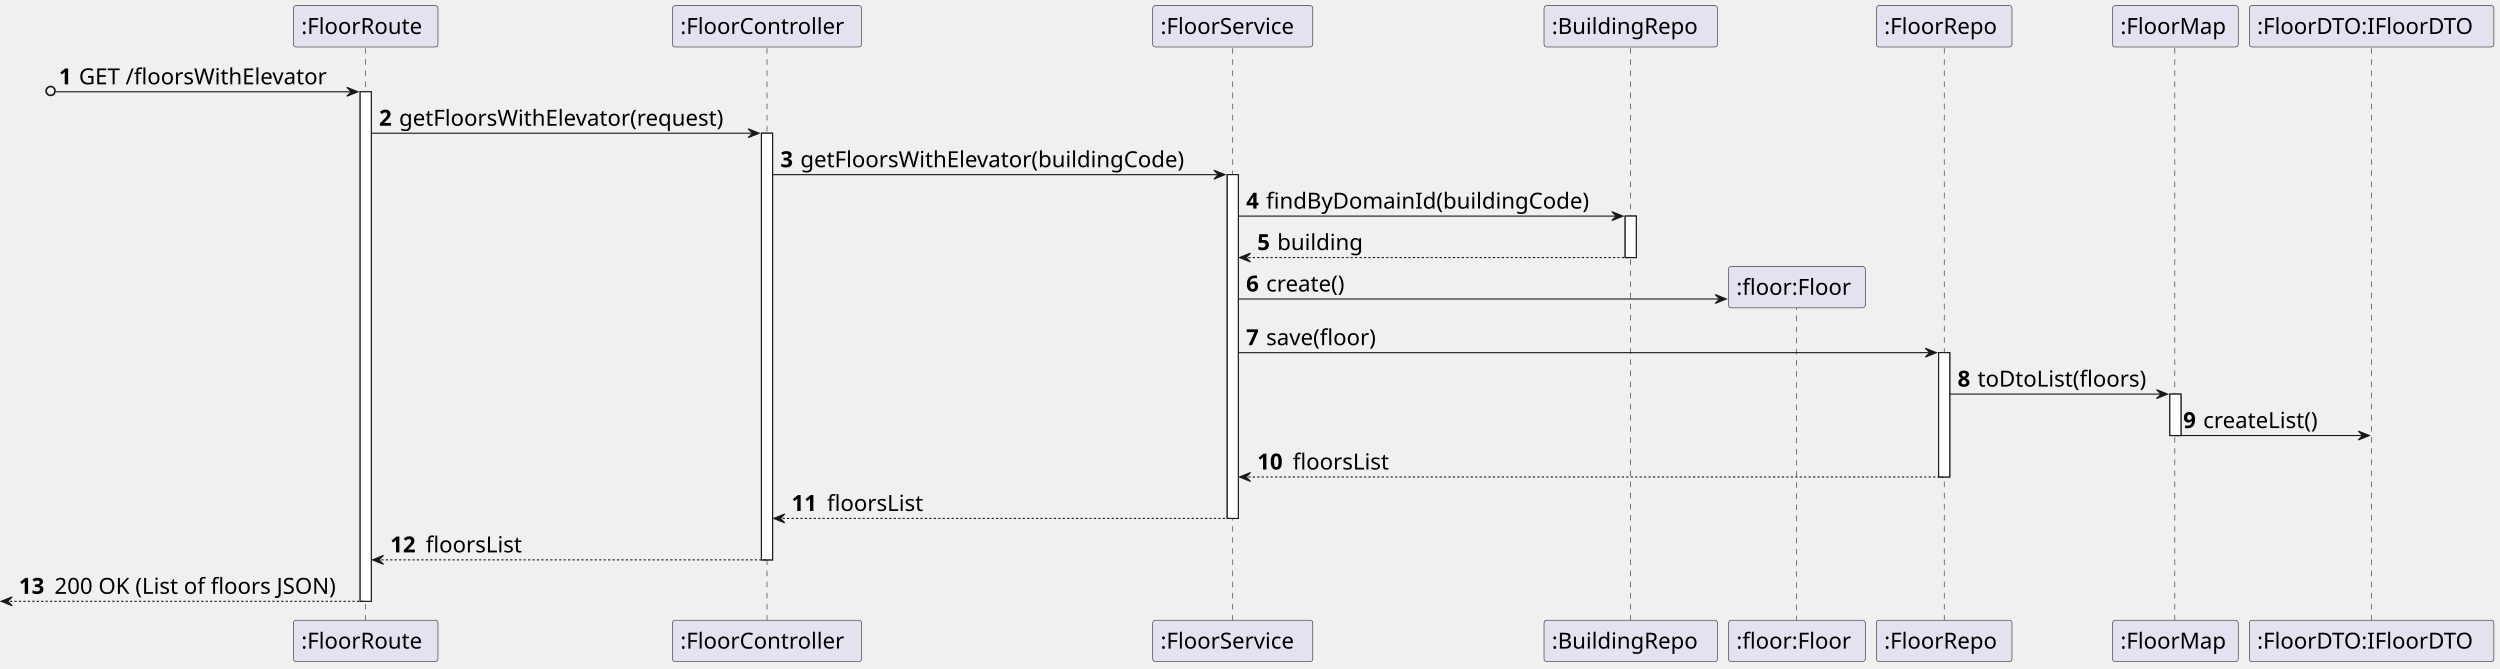
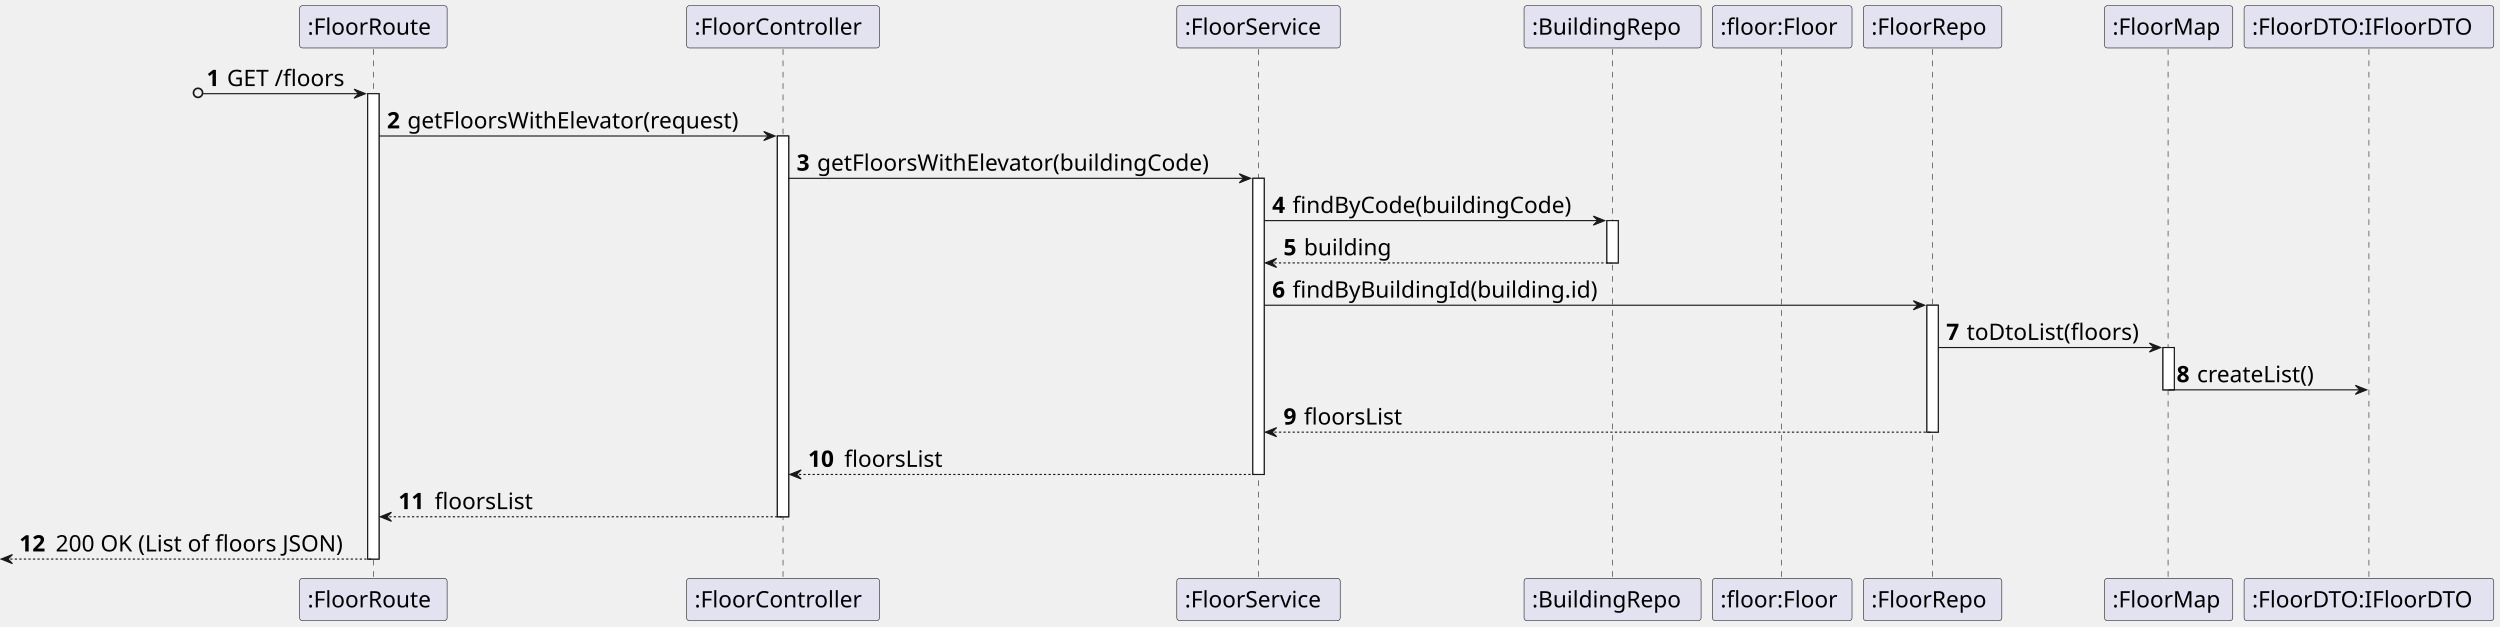
- <svg xmlns="http://www.w3.org/2000/svg" contentStyleType="text/css" height="601px" preserveAspectRatio="none" style="width:2249px;height:601px;background:#FFFFFF;" version="1.1" viewBox="0 0 2249 601" width="2249px" zoomAndPan="magnify">
+ <svg xmlns="http://www.w3.org/2000/svg" contentStyleType="text/css" height="552px" preserveAspectRatio="none" style="width:2203px;height:552px;background:#FFFFFF;" version="1.1" viewBox="0 0 2203 552" width="2203px" zoomAndPan="magnify">
  <defs />
  <g>
-     <rect fill="#FFFFFF" height="458.375" style="stroke:#181818;stroke-width:1.0;" width="10" x="324" y="82.562" />
-     <rect fill="#FFFFFF" height="383.812" style="stroke:#181818;stroke-width:1.0;" width="10" x="685" y="119.844" />
-     <rect fill="#FFFFFF" height="309.25" style="stroke:#181818;stroke-width:1.0;" width="10" x="1104" y="157.125" />
-     <rect fill="#FFFFFF" height="37.281" style="stroke:#181818;stroke-width:1.0;" width="10" x="1462" y="194.406" />
-     <rect fill="#FFFFFF" height="111.844" style="stroke:#181818;stroke-width:1.0;" width="10" x="1744" y="317.25" />
-     <rect fill="#FFFFFF" height="37.281" style="stroke:#181818;stroke-width:1.0;" width="10" x="1952" y="354.531" />
-     <line style="stroke:#181818;stroke-width:0.5;stroke-dasharray:5.0,5.0;" x1="329" x2="329" y1="43.281" y2="558.938" />
-     <line style="stroke:#181818;stroke-width:0.5;stroke-dasharray:5.0,5.0;" x1="690" x2="690" y1="43.281" y2="558.938" />
-     <line style="stroke:#181818;stroke-width:0.5;stroke-dasharray:5.0,5.0;" x1="1109" x2="1109" y1="43.281" y2="558.938" />
-     <line style="stroke:#181818;stroke-width:0.5;stroke-dasharray:5.0,5.0;" x1="1467" x2="1467" y1="43.281" y2="558.938" />
-     <line style="stroke:#181818;stroke-width:0.5;stroke-dasharray:5.0,5.0;" x1="1616" x2="1616" y1="273.828" y2="558.938" />
-     <line style="stroke:#181818;stroke-width:0.5;stroke-dasharray:5.0,5.0;" x1="1749" x2="1749" y1="43.281" y2="558.938" />
-     <line style="stroke:#181818;stroke-width:0.5;stroke-dasharray:5.0,5.0;" x1="1956.5" x2="1956.5" y1="43.281" y2="558.938" />
-     <line style="stroke:#181818;stroke-width:0.5;stroke-dasharray:5.0,5.0;" x1="2133.5" x2="2133.5" y1="43.281" y2="558.938" />
+     <rect fill="#FFFFFF" height="410.094" style="stroke:#181818;stroke-width:1.0;" width="10" x="324" y="82.562" />
+     <rect fill="#FFFFFF" height="335.531" style="stroke:#181818;stroke-width:1.0;" width="10" x="685" y="119.844" />
+     <rect fill="#FFFFFF" height="260.969" style="stroke:#181818;stroke-width:1.0;" width="10" x="1104" y="157.125" />
+     <rect fill="#FFFFFF" height="37.281" style="stroke:#181818;stroke-width:1.0;" width="10" x="1416" y="194.406" />
+     <rect fill="#FFFFFF" height="111.844" style="stroke:#181818;stroke-width:1.0;" width="10" x="1698" y="268.969" />
+     <rect fill="#FFFFFF" height="37.281" style="stroke:#181818;stroke-width:1.0;" width="10" x="1906" y="306.25" />
+     <line style="stroke:#181818;stroke-width:0.5;stroke-dasharray:5.0,5.0;" x1="329" x2="329" y1="43.281" y2="510.656" />
+     <line style="stroke:#181818;stroke-width:0.5;stroke-dasharray:5.0,5.0;" x1="690" x2="690" y1="43.281" y2="510.656" />
+     <line style="stroke:#181818;stroke-width:0.5;stroke-dasharray:5.0,5.0;" x1="1109" x2="1109" y1="43.281" y2="510.656" />
+     <line style="stroke:#181818;stroke-width:0.5;stroke-dasharray:5.0,5.0;" x1="1421" x2="1421" y1="43.281" y2="510.656" />
+     <line style="stroke:#181818;stroke-width:0.5;stroke-dasharray:5.0,5.0;" x1="1570" x2="1570" y1="43.281" y2="510.656" />
+     <line style="stroke:#181818;stroke-width:0.5;stroke-dasharray:5.0,5.0;" x1="1703" x2="1703" y1="43.281" y2="510.656" />
+     <line style="stroke:#181818;stroke-width:0.5;stroke-dasharray:5.0,5.0;" x1="1910.5" x2="1910.5" y1="43.281" y2="510.656" />
+     <line style="stroke:#181818;stroke-width:0.5;stroke-dasharray:5.0,5.0;" x1="2087.5" x2="2087.5" y1="43.281" y2="510.656" />
    <rect fill="#E2E2F0" height="37.281" rx="2.5" ry="2.5" style="stroke:#181818;stroke-width:0.5;" width="130" x="264" y="5" />
    <text fill="#000000" font-family="sans-serif" font-size="20" lengthAdjust="spacing" textLength="116" x="271" y="30.564">:FloorRoute</text>
-     <rect fill="#E2E2F0" height="37.281" rx="2.5" ry="2.5" style="stroke:#181818;stroke-width:0.5;" width="130" x="264" y="557.938" />
-     <text fill="#000000" font-family="sans-serif" font-size="20" lengthAdjust="spacing" textLength="116" x="271" y="583.502">:FloorRoute</text>
+     <rect fill="#E2E2F0" height="37.281" rx="2.5" ry="2.5" style="stroke:#181818;stroke-width:0.5;" width="130" x="264" y="509.656" />
+     <text fill="#000000" font-family="sans-serif" font-size="20" lengthAdjust="spacing" textLength="116" x="271" y="535.221">:FloorRoute</text>
    <rect fill="#E2E2F0" height="37.281" rx="2.5" ry="2.5" style="stroke:#181818;stroke-width:0.5;" width="170" x="605" y="5" />
    <text fill="#000000" font-family="sans-serif" font-size="20" lengthAdjust="spacing" textLength="156" x="612" y="30.564">:FloorController</text>
-     <rect fill="#E2E2F0" height="37.281" rx="2.5" ry="2.5" style="stroke:#181818;stroke-width:0.5;" width="170" x="605" y="557.938" />
-     <text fill="#000000" font-family="sans-serif" font-size="20" lengthAdjust="spacing" textLength="156" x="612" y="583.502">:FloorController</text>
+     <rect fill="#E2E2F0" height="37.281" rx="2.5" ry="2.5" style="stroke:#181818;stroke-width:0.5;" width="170" x="605" y="509.656" />
+     <text fill="#000000" font-family="sans-serif" font-size="20" lengthAdjust="spacing" textLength="156" x="612" y="535.221">:FloorController</text>
    <rect fill="#E2E2F0" height="37.281" rx="2.5" ry="2.5" style="stroke:#181818;stroke-width:0.5;" width="144" x="1037" y="5" />
    <text fill="#000000" font-family="sans-serif" font-size="20" lengthAdjust="spacing" textLength="130" x="1044" y="30.564">:FloorService</text>
-     <rect fill="#E2E2F0" height="37.281" rx="2.5" ry="2.5" style="stroke:#181818;stroke-width:0.5;" width="144" x="1037" y="557.938" />
-     <text fill="#000000" font-family="sans-serif" font-size="20" lengthAdjust="spacing" textLength="130" x="1044" y="583.502">:FloorService</text>
-     <rect fill="#E2E2F0" height="37.281" rx="2.5" ry="2.5" style="stroke:#181818;stroke-width:0.5;" width="156" x="1389" y="5" />
-     <text fill="#000000" font-family="sans-serif" font-size="20" lengthAdjust="spacing" textLength="142" x="1396" y="30.564">:BuildingRepo</text>
-     <rect fill="#E2E2F0" height="37.281" rx="2.5" ry="2.5" style="stroke:#181818;stroke-width:0.5;" width="156" x="1389" y="557.938" />
-     <text fill="#000000" font-family="sans-serif" font-size="20" lengthAdjust="spacing" textLength="142" x="1396" y="583.502">:BuildingRepo</text>
-     <rect fill="#E2E2F0" height="37.281" rx="2.5" ry="2.5" style="stroke:#181818;stroke-width:0.5;" width="123" x="1555" y="557.938" />
-     <text fill="#000000" font-family="sans-serif" font-size="20" lengthAdjust="spacing" textLength="109" x="1562" y="583.502">:floor:Floor</text>
-     <rect fill="#E2E2F0" height="37.281" rx="2.5" ry="2.5" style="stroke:#181818;stroke-width:0.5;" width="122" x="1688" y="5" />
-     <text fill="#000000" font-family="sans-serif" font-size="20" lengthAdjust="spacing" textLength="108" x="1695" y="30.564">:FloorRepo</text>
-     <rect fill="#E2E2F0" height="37.281" rx="2.5" ry="2.5" style="stroke:#181818;stroke-width:0.5;" width="122" x="1688" y="557.938" />
-     <text fill="#000000" font-family="sans-serif" font-size="20" lengthAdjust="spacing" textLength="108" x="1695" y="583.502">:FloorRepo</text>
-     <rect fill="#E2E2F0" height="37.281" rx="2.5" ry="2.5" style="stroke:#181818;stroke-width:0.5;" width="113" x="1900.5" y="5" />
-     <text fill="#000000" font-family="sans-serif" font-size="20" lengthAdjust="spacing" textLength="99" x="1907.5" y="30.564">:FloorMap</text>
-     <rect fill="#E2E2F0" height="37.281" rx="2.5" ry="2.5" style="stroke:#181818;stroke-width:0.5;" width="113" x="1900.5" y="557.938" />
-     <text fill="#000000" font-family="sans-serif" font-size="20" lengthAdjust="spacing" textLength="99" x="1907.5" y="583.502">:FloorMap</text>
-     <rect fill="#E2E2F0" height="37.281" rx="2.5" ry="2.5" style="stroke:#181818;stroke-width:0.5;" width="220" x="2023.5" y="5" />
-     <text fill="#000000" font-family="sans-serif" font-size="20" lengthAdjust="spacing" textLength="206" x="2030.5" y="30.564">:FloorDTO:IFloorDTO</text>
-     <rect fill="#E2E2F0" height="37.281" rx="2.5" ry="2.5" style="stroke:#181818;stroke-width:0.5;" width="220" x="2023.5" y="557.938" />
-     <text fill="#000000" font-family="sans-serif" font-size="20" lengthAdjust="spacing" textLength="206" x="2030.5" y="583.502">:FloorDTO:IFloorDTO</text>
-     <rect fill="#FFFFFF" height="458.375" style="stroke:#181818;stroke-width:1.0;" width="10" x="324" y="82.562" />
-     <rect fill="#FFFFFF" height="383.812" style="stroke:#181818;stroke-width:1.0;" width="10" x="685" y="119.844" />
-     <rect fill="#FFFFFF" height="309.25" style="stroke:#181818;stroke-width:1.0;" width="10" x="1104" y="157.125" />
-     <rect fill="#FFFFFF" height="37.281" style="stroke:#181818;stroke-width:1.0;" width="10" x="1462" y="194.406" />
-     <rect fill="#FFFFFF" height="111.844" style="stroke:#181818;stroke-width:1.0;" width="10" x="1744" y="317.25" />
-     <rect fill="#FFFFFF" height="37.281" style="stroke:#181818;stroke-width:1.0;" width="10" x="1952" y="354.531" />
-     <ellipse cx="45.5" cy="81.812" fill="none" rx="4" ry="4" style="stroke:#181818;stroke-width:1.5;" />
+     <rect fill="#E2E2F0" height="37.281" rx="2.5" ry="2.5" style="stroke:#181818;stroke-width:0.5;" width="144" x="1037" y="509.656" />
+     <text fill="#000000" font-family="sans-serif" font-size="20" lengthAdjust="spacing" textLength="130" x="1044" y="535.221">:FloorService</text>
+     <rect fill="#E2E2F0" height="37.281" rx="2.5" ry="2.5" style="stroke:#181818;stroke-width:0.5;" width="156" x="1343" y="5" />
+     <text fill="#000000" font-family="sans-serif" font-size="20" lengthAdjust="spacing" textLength="142" x="1350" y="30.564">:BuildingRepo</text>
+     <rect fill="#E2E2F0" height="37.281" rx="2.5" ry="2.5" style="stroke:#181818;stroke-width:0.5;" width="156" x="1343" y="509.656" />
+     <text fill="#000000" font-family="sans-serif" font-size="20" lengthAdjust="spacing" textLength="142" x="1350" y="535.221">:BuildingRepo</text>
+     <rect fill="#E2E2F0" height="37.281" rx="2.5" ry="2.5" style="stroke:#181818;stroke-width:0.5;" width="123" x="1509" y="5" />
+     <text fill="#000000" font-family="sans-serif" font-size="20" lengthAdjust="spacing" textLength="109" x="1516" y="30.564">:floor:Floor</text>
+     <rect fill="#E2E2F0" height="37.281" rx="2.5" ry="2.5" style="stroke:#181818;stroke-width:0.5;" width="123" x="1509" y="509.656" />
+     <text fill="#000000" font-family="sans-serif" font-size="20" lengthAdjust="spacing" textLength="109" x="1516" y="535.221">:floor:Floor</text>
+     <rect fill="#E2E2F0" height="37.281" rx="2.5" ry="2.5" style="stroke:#181818;stroke-width:0.5;" width="122" x="1642" y="5" />
+     <text fill="#000000" font-family="sans-serif" font-size="20" lengthAdjust="spacing" textLength="108" x="1649" y="30.564">:FloorRepo</text>
+     <rect fill="#E2E2F0" height="37.281" rx="2.5" ry="2.5" style="stroke:#181818;stroke-width:0.5;" width="122" x="1642" y="509.656" />
+     <text fill="#000000" font-family="sans-serif" font-size="20" lengthAdjust="spacing" textLength="108" x="1649" y="535.221">:FloorRepo</text>
+     <rect fill="#E2E2F0" height="37.281" rx="2.5" ry="2.5" style="stroke:#181818;stroke-width:0.5;" width="113" x="1854.5" y="5" />
+     <text fill="#000000" font-family="sans-serif" font-size="20" lengthAdjust="spacing" textLength="99" x="1861.5" y="30.564">:FloorMap</text>
+     <rect fill="#E2E2F0" height="37.281" rx="2.5" ry="2.5" style="stroke:#181818;stroke-width:0.5;" width="113" x="1854.5" y="509.656" />
+     <text fill="#000000" font-family="sans-serif" font-size="20" lengthAdjust="spacing" textLength="99" x="1861.5" y="535.221">:FloorMap</text>
+     <rect fill="#E2E2F0" height="37.281" rx="2.5" ry="2.5" style="stroke:#181818;stroke-width:0.5;" width="220" x="1977.5" y="5" />
+     <text fill="#000000" font-family="sans-serif" font-size="20" lengthAdjust="spacing" textLength="206" x="1984.5" y="30.564">:FloorDTO:IFloorDTO</text>
+     <rect fill="#E2E2F0" height="37.281" rx="2.5" ry="2.5" style="stroke:#181818;stroke-width:0.5;" width="220" x="1977.5" y="509.656" />
+     <text fill="#000000" font-family="sans-serif" font-size="20" lengthAdjust="spacing" textLength="206" x="1984.5" y="535.221">:FloorDTO:IFloorDTO</text>
+     <rect fill="#FFFFFF" height="410.094" style="stroke:#181818;stroke-width:1.0;" width="10" x="324" y="82.562" />
+     <rect fill="#FFFFFF" height="335.531" style="stroke:#181818;stroke-width:1.0;" width="10" x="685" y="119.844" />
+     <rect fill="#FFFFFF" height="260.969" style="stroke:#181818;stroke-width:1.0;" width="10" x="1104" y="157.125" />
+     <rect fill="#FFFFFF" height="37.281" style="stroke:#181818;stroke-width:1.0;" width="10" x="1416" y="194.406" />
+     <rect fill="#FFFFFF" height="111.844" style="stroke:#181818;stroke-width:1.0;" width="10" x="1698" y="268.969" />
+     <rect fill="#FFFFFF" height="37.281" style="stroke:#181818;stroke-width:1.0;" width="10" x="1906" y="306.25" />
+     <ellipse cx="174.5" cy="81.812" fill="none" rx="4" ry="4" style="stroke:#181818;stroke-width:1.5;" />
    <polygon fill="#181818" points="312,78.562,322,82.562,312,86.562,316,82.562" style="stroke:#181818;stroke-width:1.0;" />
-     <line style="stroke:#181818;stroke-width:1.0;" x1="50" x2="318" y1="82.562" y2="82.562" />
-     <text fill="#000000" font-family="sans-serif" font-size="20" font-weight="bold" lengthAdjust="spacing" textLength="14" x="53" y="75.846">1</text>
-     <text fill="#000000" font-family="sans-serif" font-size="20" lengthAdjust="spacing" textLength="238" x="71" y="75.846">GET /floorsWithElevator</text>
+     <line style="stroke:#181818;stroke-width:1.0;" x1="179" x2="318" y1="82.562" y2="82.562" />
+     <text fill="#000000" font-family="sans-serif" font-size="20" font-weight="bold" lengthAdjust="spacing" textLength="14" x="182" y="75.846">1</text>
+     <text fill="#000000" font-family="sans-serif" font-size="20" lengthAdjust="spacing" textLength="109" x="200" y="75.846">GET /floors</text>
    <polygon fill="#181818" points="673,115.844,683,119.844,673,123.844,677,119.844" style="stroke:#181818;stroke-width:1.0;" />
    <line style="stroke:#181818;stroke-width:1.0;" x1="334" x2="679" y1="119.844" y2="119.844" />
    <text fill="#000000" font-family="sans-serif" font-size="20" font-weight="bold" lengthAdjust="spacing" textLength="14" x="341" y="113.127">2</text>
    <text fill="#000000" font-family="sans-serif" font-size="20" lengthAdjust="spacing" textLength="314" x="359" y="113.127">getFloorsWithElevator(request)</text>
    <polygon fill="#181818" points="1092,153.125,1102,157.125,1092,161.125,1096,157.125" style="stroke:#181818;stroke-width:1.0;" />
    <line style="stroke:#181818;stroke-width:1.0;" x1="695" x2="1098" y1="157.125" y2="157.125" />
    <text fill="#000000" font-family="sans-serif" font-size="20" font-weight="bold" lengthAdjust="spacing" textLength="14" x="702" y="150.408">3</text>
    <text fill="#000000" font-family="sans-serif" font-size="20" lengthAdjust="spacing" textLength="372" x="720" y="150.408">getFloorsWithElevator(buildingCode)</text>
-     <polygon fill="#181818" points="1450,190.406,1460,194.406,1450,198.406,1454,194.406" style="stroke:#181818;stroke-width:1.0;" />
-     <line style="stroke:#181818;stroke-width:1.0;" x1="1114" x2="1456" y1="194.406" y2="194.406" />
+     <polygon fill="#181818" points="1404,190.406,1414,194.406,1404,198.406,1408,194.406" style="stroke:#181818;stroke-width:1.0;" />
+     <line style="stroke:#181818;stroke-width:1.0;" x1="1114" x2="1410" y1="194.406" y2="194.406" />
    <text fill="#000000" font-family="sans-serif" font-size="20" font-weight="bold" lengthAdjust="spacing" textLength="14" x="1121" y="187.69">4</text>
-     <text fill="#000000" font-family="sans-serif" font-size="20" lengthAdjust="spacing" textLength="311" x="1139" y="187.69">findByDomainId(buildingCode)</text>
+     <text fill="#000000" font-family="sans-serif" font-size="20" lengthAdjust="spacing" textLength="265" x="1139" y="187.69">findByCode(buildingCode)</text>
    <polygon fill="#181818" points="1125,227.688,1115,231.688,1125,235.688,1121,231.688" style="stroke:#181818;stroke-width:1.0;" />
-     <line style="stroke:#181818;stroke-width:1.0;stroke-dasharray:2.0,2.0;" x1="1119" x2="1466" y1="231.688" y2="231.688" />
+     <line style="stroke:#181818;stroke-width:1.0;stroke-dasharray:2.0,2.0;" x1="1119" x2="1420" y1="231.688" y2="231.688" />
    <text fill="#000000" font-family="sans-serif" font-size="20" font-weight="bold" lengthAdjust="spacing" textLength="14" x="1131" y="224.971">5</text>
    <text fill="#000000" font-family="sans-serif" font-size="20" lengthAdjust="spacing" textLength="83" x="1149" y="224.971">building</text>
-     <polygon fill="#181818" points="1543,264.969,1553,268.969,1543,272.969,1547,268.969" style="stroke:#181818;stroke-width:1.0;" />
-     <line style="stroke:#181818;stroke-width:1.0;" x1="1114" x2="1549" y1="268.969" y2="268.969" />
+     <polygon fill="#181818" points="1686,264.969,1696,268.969,1686,272.969,1690,268.969" style="stroke:#181818;stroke-width:1.0;" />
+     <line style="stroke:#181818;stroke-width:1.0;" x1="1114" x2="1692" y1="268.969" y2="268.969" />
    <text fill="#000000" font-family="sans-serif" font-size="20" font-weight="bold" lengthAdjust="spacing" textLength="14" x="1121" y="262.252">6</text>
-     <text fill="#000000" font-family="sans-serif" font-size="20" lengthAdjust="spacing" textLength="79" x="1139" y="262.252">create()</text>
-     <rect fill="#E2E2F0" height="37.281" rx="2.5" ry="2.5" style="stroke:#181818;stroke-width:0.5;" width="123" x="1555" y="239.688" />
-     <text fill="#000000" font-family="sans-serif" font-size="20" lengthAdjust="spacing" textLength="109" x="1562" y="265.252">:floor:Floor</text>
-     <polygon fill="#181818" points="1732,313.25,1742,317.25,1732,321.25,1736,317.25" style="stroke:#181818;stroke-width:1.0;" />
-     <line style="stroke:#181818;stroke-width:1.0;" x1="1114" x2="1738" y1="317.25" y2="317.25" />
-     <text fill="#000000" font-family="sans-serif" font-size="20" font-weight="bold" lengthAdjust="spacing" textLength="14" x="1121" y="310.533">7</text>
-     <text fill="#000000" font-family="sans-serif" font-size="20" lengthAdjust="spacing" textLength="106" x="1139" y="310.533">save(floor)</text>
-     <polygon fill="#181818" points="1940,350.531,1950,354.531,1940,358.531,1944,354.531" style="stroke:#181818;stroke-width:1.0;" />
-     <line style="stroke:#181818;stroke-width:1.0;" x1="1754" x2="1946" y1="354.531" y2="354.531" />
-     <text fill="#000000" font-family="sans-serif" font-size="20" font-weight="bold" lengthAdjust="spacing" textLength="14" x="1761" y="347.815">8</text>
-     <text fill="#000000" font-family="sans-serif" font-size="20" lengthAdjust="spacing" textLength="161" x="1779" y="347.815">toDtoList(floors)</text>
-     <polygon fill="#181818" points="2121.5,387.812,2131.5,391.812,2121.5,395.812,2125.5,391.812" style="stroke:#181818;stroke-width:1.0;" />
-     <line style="stroke:#181818;stroke-width:1.0;" x1="1957" x2="2127.5" y1="391.812" y2="391.812" />
-     <text fill="#000000" font-family="sans-serif" font-size="20" font-weight="bold" lengthAdjust="spacing" textLength="14" x="1964" y="385.096">9</text>
-     <text fill="#000000" font-family="sans-serif" font-size="20" lengthAdjust="spacing" textLength="114" x="1982" y="385.096">createList()</text>
-     <polygon fill="#181818" points="1125,425.094,1115,429.094,1125,433.094,1121,429.094" style="stroke:#181818;stroke-width:1.0;" />
-     <line style="stroke:#181818;stroke-width:1.0;stroke-dasharray:2.0,2.0;" x1="1119" x2="1748" y1="429.094" y2="429.094" />
-     <text fill="#000000" font-family="sans-serif" font-size="20" font-weight="bold" lengthAdjust="spacing" textLength="28" x="1131" y="422.377">10</text>
-     <text fill="#000000" font-family="sans-serif" font-size="20" lengthAdjust="spacing" textLength="90" x="1163" y="422.377">floorsList</text>
-     <polygon fill="#181818" points="706,462.375,696,466.375,706,470.375,702,466.375" style="stroke:#181818;stroke-width:1.0;" />
-     <line style="stroke:#181818;stroke-width:1.0;stroke-dasharray:2.0,2.0;" x1="700" x2="1108" y1="466.375" y2="466.375" />
-     <text fill="#000000" font-family="sans-serif" font-size="20" font-weight="bold" lengthAdjust="spacing" textLength="28" x="712" y="459.658">11</text>
-     <text fill="#000000" font-family="sans-serif" font-size="20" lengthAdjust="spacing" textLength="90" x="744" y="459.658">floorsList</text>
-     <polygon fill="#181818" points="345,499.656,335,503.656,345,507.656,341,503.656" style="stroke:#181818;stroke-width:1.0;" />
-     <line style="stroke:#181818;stroke-width:1.0;stroke-dasharray:2.0,2.0;" x1="339" x2="689" y1="503.656" y2="503.656" />
-     <text fill="#000000" font-family="sans-serif" font-size="20" font-weight="bold" lengthAdjust="spacing" textLength="28" x="351" y="496.94">12</text>
-     <text fill="#000000" font-family="sans-serif" font-size="20" lengthAdjust="spacing" textLength="90" x="383" y="496.94">floorsList</text>
-     <polygon fill="#181818" points="11,536.938,1,540.938,11,544.938,7,540.938" style="stroke:#181818;stroke-width:1.0;" />
-     <line style="stroke:#181818;stroke-width:1.0;stroke-dasharray:2.0,2.0;" x1="5" x2="328" y1="540.938" y2="540.938" />
-     <text fill="#000000" font-family="sans-serif" font-size="20" font-weight="bold" lengthAdjust="spacing" textLength="28" x="17" y="534.221">13</text>
-     <text fill="#000000" font-family="sans-serif" font-size="20" lengthAdjust="spacing" textLength="273" x="49" y="534.221">200 OK (List of floors JSON)</text>
+     <text fill="#000000" font-family="sans-serif" font-size="20" lengthAdjust="spacing" textLength="291" x="1139" y="262.252">findByBuildingId(building.id)</text>
+     <polygon fill="#181818" points="1894,302.25,1904,306.25,1894,310.25,1898,306.25" style="stroke:#181818;stroke-width:1.0;" />
+     <line style="stroke:#181818;stroke-width:1.0;" x1="1708" x2="1900" y1="306.25" y2="306.25" />
+     <text fill="#000000" font-family="sans-serif" font-size="20" font-weight="bold" lengthAdjust="spacing" textLength="14" x="1715" y="299.533">7</text>
+     <text fill="#000000" font-family="sans-serif" font-size="20" lengthAdjust="spacing" textLength="161" x="1733" y="299.533">toDtoList(floors)</text>
+     <polygon fill="#181818" points="2075.5,339.531,2085.5,343.531,2075.5,347.531,2079.5,343.531" style="stroke:#181818;stroke-width:1.0;" />
+     <line style="stroke:#181818;stroke-width:1.0;" x1="1911" x2="2081.5" y1="343.531" y2="343.531" />
+     <text fill="#000000" font-family="sans-serif" font-size="20" font-weight="bold" lengthAdjust="spacing" textLength="14" x="1918" y="336.815">8</text>
+     <text fill="#000000" font-family="sans-serif" font-size="20" lengthAdjust="spacing" textLength="114" x="1936" y="336.815">createList()</text>
+     <polygon fill="#181818" points="1125,376.812,1115,380.812,1125,384.812,1121,380.812" style="stroke:#181818;stroke-width:1.0;" />
+     <line style="stroke:#181818;stroke-width:1.0;stroke-dasharray:2.0,2.0;" x1="1119" x2="1702" y1="380.812" y2="380.812" />
+     <text fill="#000000" font-family="sans-serif" font-size="20" font-weight="bold" lengthAdjust="spacing" textLength="14" x="1131" y="374.096">9</text>
+     <text fill="#000000" font-family="sans-serif" font-size="20" lengthAdjust="spacing" textLength="90" x="1149" y="374.096">floorsList</text>
+     <polygon fill="#181818" points="706,414.094,696,418.094,706,422.094,702,418.094" style="stroke:#181818;stroke-width:1.0;" />
+     <line style="stroke:#181818;stroke-width:1.0;stroke-dasharray:2.0,2.0;" x1="700" x2="1108" y1="418.094" y2="418.094" />
+     <text fill="#000000" font-family="sans-serif" font-size="20" font-weight="bold" lengthAdjust="spacing" textLength="28" x="712" y="411.377">10</text>
+     <text fill="#000000" font-family="sans-serif" font-size="20" lengthAdjust="spacing" textLength="90" x="744" y="411.377">floorsList</text>
+     <polygon fill="#181818" points="345,451.375,335,455.375,345,459.375,341,455.375" style="stroke:#181818;stroke-width:1.0;" />
+     <line style="stroke:#181818;stroke-width:1.0;stroke-dasharray:2.0,2.0;" x1="339" x2="689" y1="455.375" y2="455.375" />
+     <text fill="#000000" font-family="sans-serif" font-size="20" font-weight="bold" lengthAdjust="spacing" textLength="28" x="351" y="448.658">11</text>
+     <text fill="#000000" font-family="sans-serif" font-size="20" lengthAdjust="spacing" textLength="90" x="383" y="448.658">floorsList</text>
+     <polygon fill="#181818" points="11,488.656,1,492.656,11,496.656,7,492.656" style="stroke:#181818;stroke-width:1.0;" />
+     <line style="stroke:#181818;stroke-width:1.0;stroke-dasharray:2.0,2.0;" x1="5" x2="328" y1="492.656" y2="492.656" />
+     <text fill="#000000" font-family="sans-serif" font-size="20" font-weight="bold" lengthAdjust="spacing" textLength="28" x="17" y="485.94">12</text>
+     <text fill="#000000" font-family="sans-serif" font-size="20" lengthAdjust="spacing" textLength="273" x="49" y="485.94">200 OK (List of floors JSON)</text>
  </g>
</svg>
